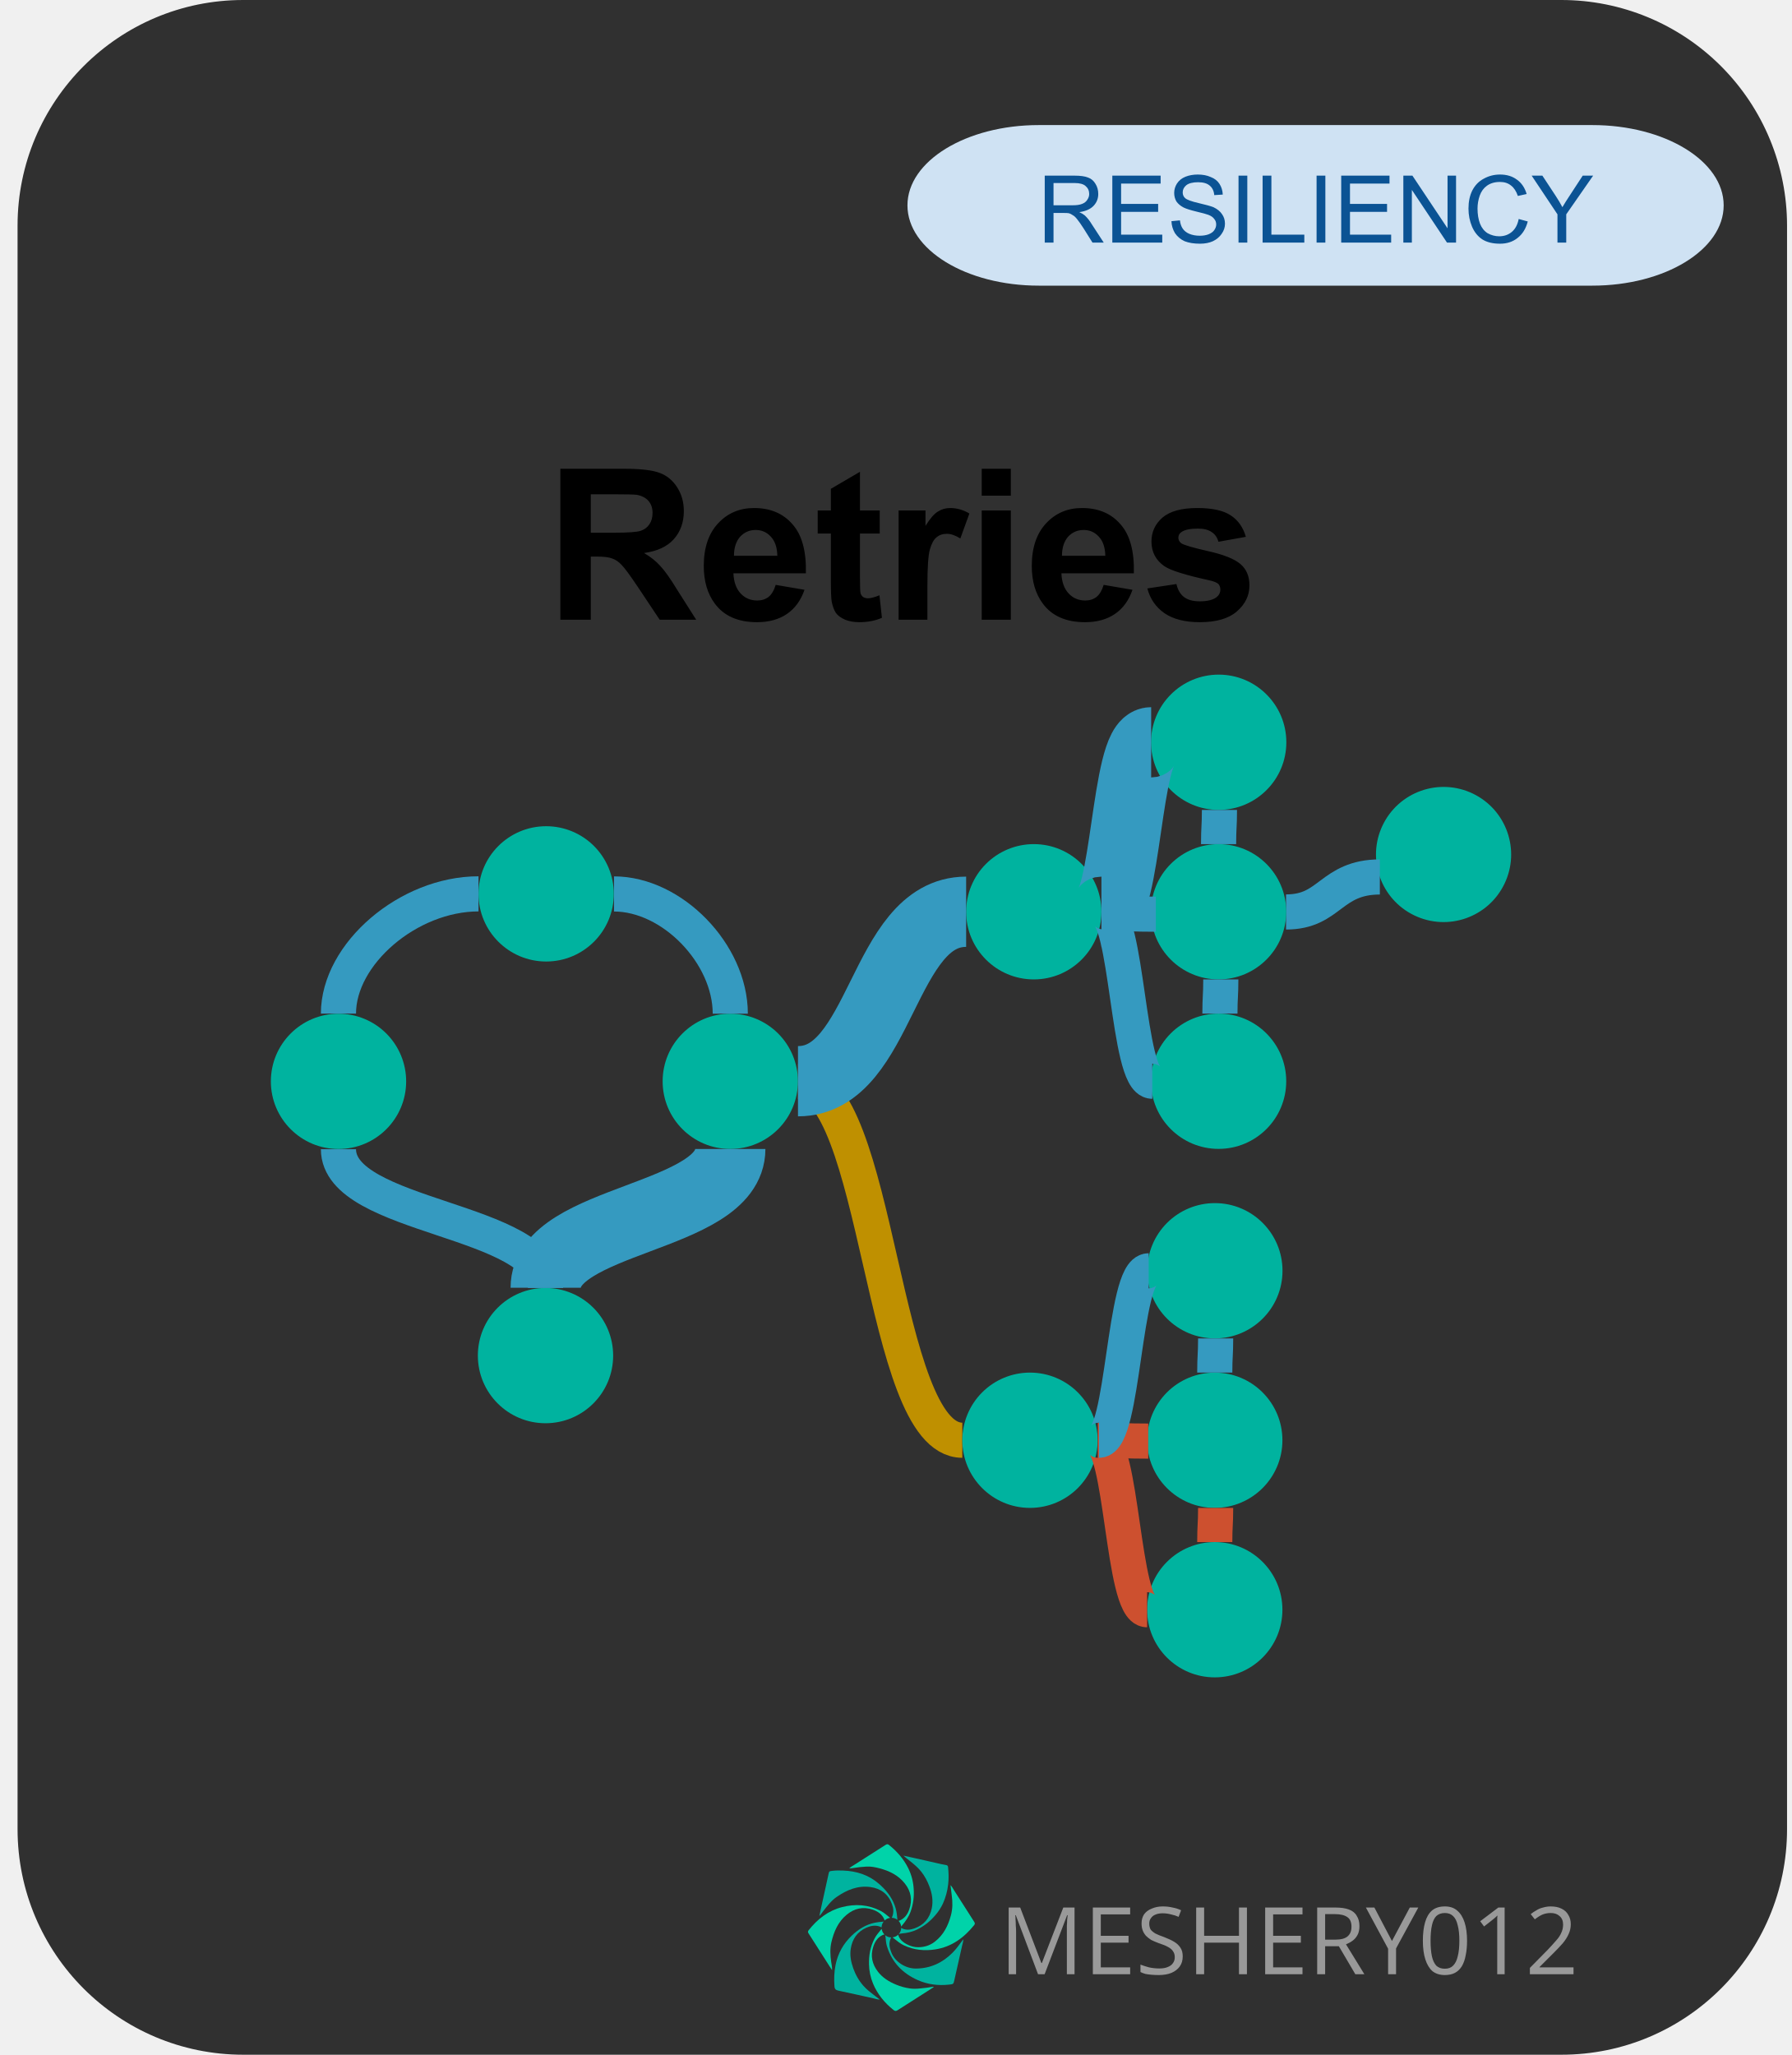
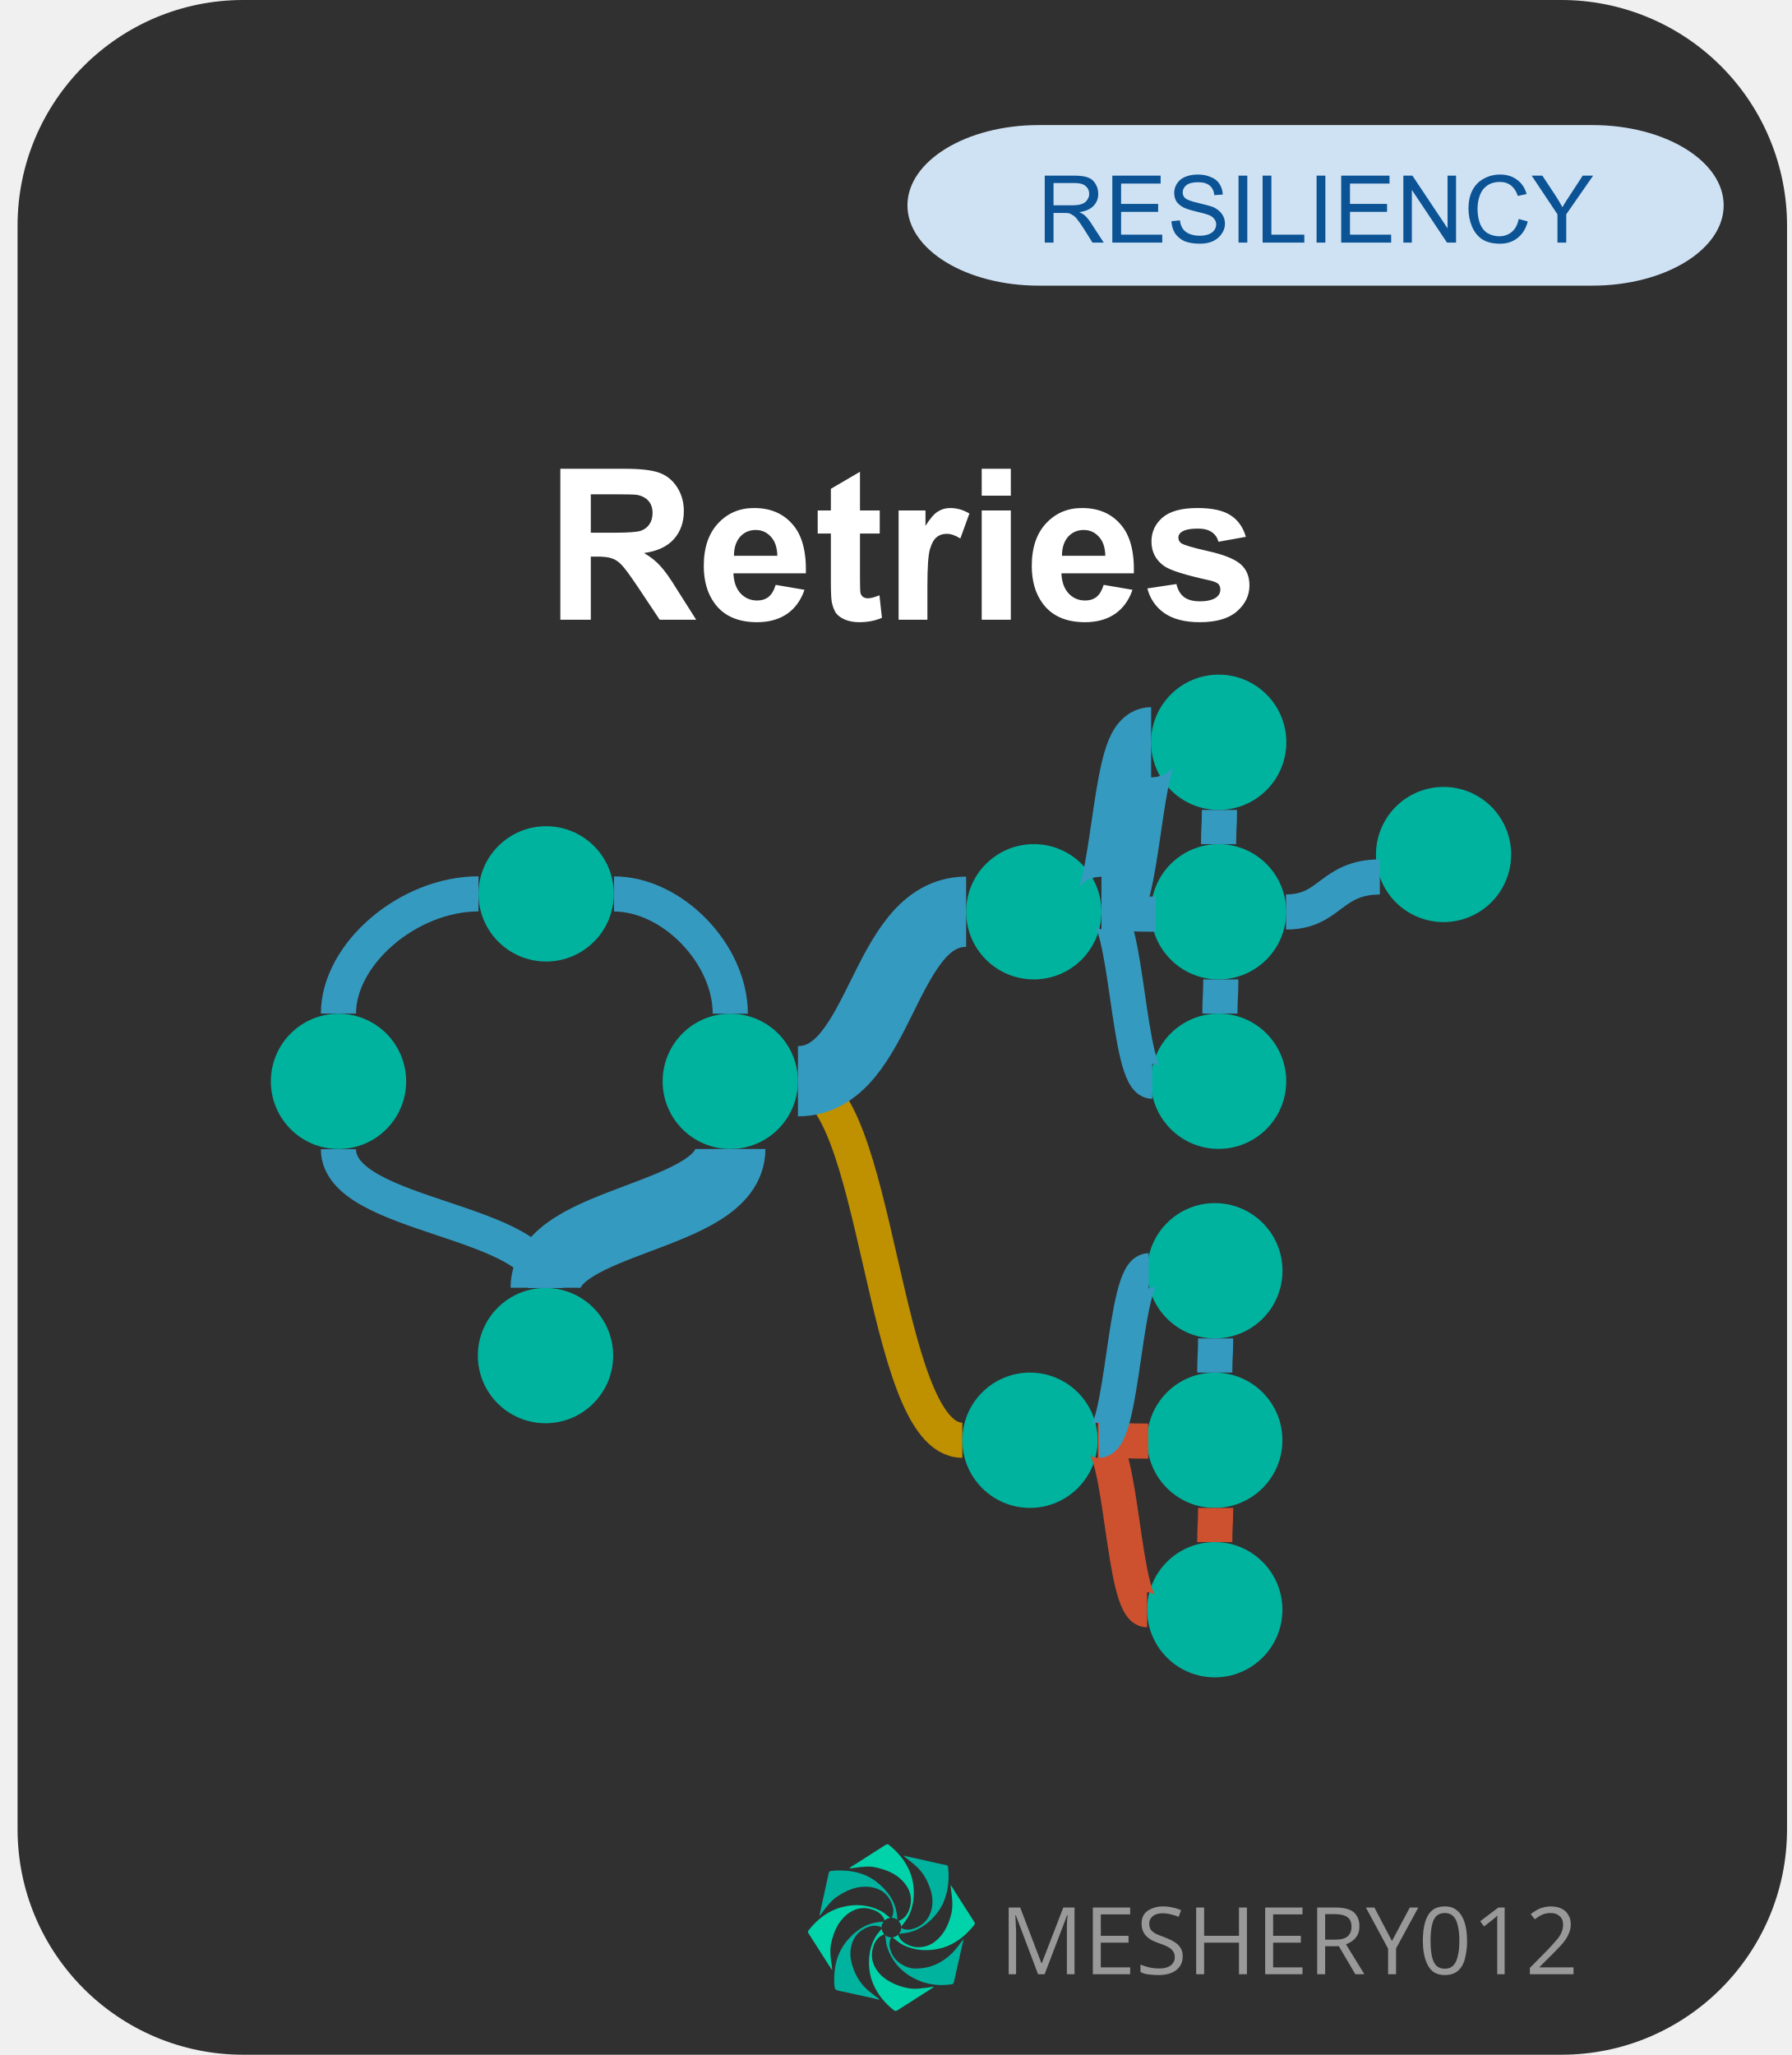
<svg xmlns="http://www.w3.org/2000/svg" width="102" height="117" viewBox="0 0 102 117" fill="none">
  <path fill-rule="evenodd" clip-rule="evenodd" d="M1 12.848C1 5.752 6.752 0 13.848 0H88.894C92.302 0 95.569 1.354 97.979 3.763C100.388 6.172 101.742 9.44 101.742 12.848V104.137C101.742 111.232 95.99 116.984 88.894 116.984H13.848C6.752 116.984 1 111.232 1 104.137V12.848Z" fill="#303030" />
-   <path d="M31.902 35.283V26.689H35.558C36.475 26.689 37.142 26.767 37.558 26.924C37.975 27.08 38.308 27.356 38.558 27.752C38.808 28.148 38.933 28.595 38.933 29.095C38.933 29.741 38.741 30.278 38.355 30.705C37.98 31.122 37.418 31.382 36.668 31.486C37.043 31.705 37.35 31.95 37.59 32.22C37.84 32.481 38.168 32.944 38.574 33.611L39.636 35.283H37.558L36.308 33.408C35.86 32.741 35.553 32.325 35.386 32.158C35.22 31.981 35.043 31.861 34.855 31.799C34.678 31.726 34.392 31.689 33.996 31.689H33.636V35.283H31.902ZM33.636 30.33H34.918C35.751 30.33 36.272 30.293 36.48 30.22C36.689 30.148 36.85 30.028 36.965 29.861C37.09 29.684 37.152 29.465 37.152 29.205C37.152 28.924 37.074 28.694 36.918 28.517C36.761 28.34 36.543 28.226 36.261 28.174C36.116 28.153 35.694 28.142 34.996 28.142H33.636V30.33ZM44.162 33.299L45.803 33.58C45.594 34.184 45.261 34.642 44.803 34.955C44.344 35.267 43.776 35.424 43.099 35.424C42.016 35.424 41.214 35.069 40.693 34.361C40.276 33.799 40.068 33.085 40.068 32.22C40.068 31.189 40.339 30.382 40.881 29.799C41.422 29.215 42.105 28.924 42.928 28.924C43.855 28.924 44.584 29.231 45.115 29.845C45.657 30.45 45.912 31.382 45.881 32.642H41.756C41.776 33.132 41.912 33.512 42.162 33.783C42.412 34.054 42.73 34.189 43.115 34.189C43.365 34.189 43.578 34.121 43.756 33.986C43.933 33.84 44.068 33.611 44.162 33.299ZM44.256 31.642C44.245 31.163 44.12 30.799 43.881 30.549C43.651 30.299 43.365 30.174 43.021 30.174C42.667 30.174 42.37 30.304 42.131 30.564C41.901 30.835 41.787 31.194 41.787 31.642H44.256ZM50.086 29.064V30.377H48.961V32.877C48.961 33.387 48.971 33.684 48.992 33.767C49.013 33.851 49.06 33.924 49.133 33.986C49.216 34.038 49.31 34.064 49.414 34.064C49.57 34.064 49.789 34.007 50.07 33.892L50.211 35.174C49.836 35.34 49.403 35.424 48.914 35.424C48.622 35.424 48.356 35.377 48.117 35.283C47.877 35.179 47.7 35.049 47.586 34.892C47.481 34.726 47.403 34.512 47.351 34.252C47.32 34.054 47.304 33.663 47.304 33.08V30.377H46.554V29.064H47.304V27.83L48.961 26.861V29.064H50.086ZM52.8 35.283H51.16V29.064H52.691V29.939C52.952 29.523 53.186 29.252 53.394 29.127C53.603 28.991 53.837 28.924 54.097 28.924C54.472 28.924 54.837 29.028 55.191 29.236L54.675 30.658C54.394 30.481 54.139 30.392 53.91 30.392C53.67 30.392 53.472 30.46 53.316 30.595C53.16 30.72 53.035 30.95 52.941 31.283C52.847 31.606 52.8 32.299 52.8 33.361V35.283ZM55.892 28.22V26.689H57.549V28.22H55.892ZM55.892 35.283V29.064H57.549V35.283H55.892ZM62.836 33.299L64.476 33.58C64.268 34.184 63.935 34.642 63.476 34.955C63.018 35.267 62.45 35.424 61.773 35.424C60.69 35.424 59.888 35.069 59.367 34.361C58.95 33.799 58.742 33.085 58.742 32.22C58.742 31.189 59.013 30.382 59.554 29.799C60.096 29.215 60.778 28.924 61.601 28.924C62.528 28.924 63.258 29.231 63.789 29.845C64.331 30.45 64.586 31.382 64.554 32.642H60.429C60.45 33.132 60.586 33.512 60.836 33.783C61.086 34.054 61.403 34.189 61.789 34.189C62.039 34.189 62.252 34.121 62.429 33.986C62.606 33.84 62.742 33.611 62.836 33.299ZM62.929 31.642C62.919 31.163 62.794 30.799 62.554 30.549C62.325 30.299 62.039 30.174 61.695 30.174C61.341 30.174 61.044 30.304 60.804 30.564C60.575 30.835 60.461 31.194 60.461 31.642H62.929ZM65.322 33.502L66.978 33.252C67.051 33.575 67.192 33.819 67.4 33.986C67.619 34.153 67.921 34.236 68.306 34.236C68.734 34.236 69.051 34.158 69.26 34.002C69.405 33.887 69.478 33.741 69.478 33.564C69.478 33.439 69.442 33.335 69.369 33.252C69.286 33.168 69.103 33.095 68.822 33.033C67.489 32.741 66.645 32.476 66.291 32.236C65.801 31.892 65.556 31.424 65.556 30.83C65.556 30.288 65.765 29.835 66.181 29.47C66.609 29.106 67.27 28.924 68.166 28.924C69.02 28.924 69.655 29.064 70.072 29.345C70.489 29.616 70.775 30.023 70.931 30.564L69.369 30.845C69.306 30.606 69.181 30.424 68.994 30.299C68.806 30.163 68.541 30.095 68.197 30.095C67.77 30.095 67.463 30.158 67.275 30.283C67.15 30.366 67.088 30.476 67.088 30.611C67.088 30.736 67.14 30.84 67.244 30.924C67.39 31.028 67.9 31.179 68.775 31.377C69.661 31.575 70.275 31.819 70.619 32.111C70.963 32.403 71.135 32.809 71.135 33.33C71.135 33.903 70.895 34.398 70.416 34.814C69.947 35.22 69.244 35.424 68.306 35.424C67.463 35.424 66.791 35.252 66.291 34.908C65.801 34.564 65.478 34.095 65.322 33.502Z" fill="black" />
+   <path d="M31.902 35.283V26.689H35.558C36.475 26.689 37.142 26.767 37.558 26.924C37.975 27.08 38.308 27.356 38.558 27.752C38.808 28.148 38.933 28.595 38.933 29.095C38.933 29.741 38.741 30.278 38.355 30.705C37.98 31.122 37.418 31.382 36.668 31.486C37.043 31.705 37.35 31.95 37.59 32.22C37.84 32.481 38.168 32.944 38.574 33.611L39.636 35.283H37.558L36.308 33.408C35.86 32.741 35.553 32.325 35.386 32.158C35.22 31.981 35.043 31.861 34.855 31.799C34.678 31.726 34.392 31.689 33.996 31.689H33.636V35.283H31.902ZM33.636 30.33H34.918C35.751 30.33 36.272 30.293 36.48 30.22C36.689 30.148 36.85 30.028 36.965 29.861C37.09 29.684 37.152 29.465 37.152 29.205C37.152 28.924 37.074 28.694 36.918 28.517C36.761 28.34 36.543 28.226 36.261 28.174C36.116 28.153 35.694 28.142 34.996 28.142H33.636V30.33ZM44.162 33.299L45.803 33.58C45.594 34.184 45.261 34.642 44.803 34.955C44.344 35.267 43.776 35.424 43.099 35.424C42.016 35.424 41.214 35.069 40.693 34.361C40.276 33.799 40.068 33.085 40.068 32.22C40.068 31.189 40.339 30.382 40.881 29.799C41.422 29.215 42.105 28.924 42.928 28.924C43.855 28.924 44.584 29.231 45.115 29.845C45.657 30.45 45.912 31.382 45.881 32.642H41.756C41.776 33.132 41.912 33.512 42.162 33.783C42.412 34.054 42.73 34.189 43.115 34.189C43.365 34.189 43.578 34.121 43.756 33.986C43.933 33.84 44.068 33.611 44.162 33.299ZM44.256 31.642C44.245 31.163 44.12 30.799 43.881 30.549C43.651 30.299 43.365 30.174 43.021 30.174C42.667 30.174 42.37 30.304 42.131 30.564C41.901 30.835 41.787 31.194 41.787 31.642H44.256ZM50.086 29.064V30.377H48.961V32.877C48.961 33.387 48.971 33.684 48.992 33.767C49.013 33.851 49.06 33.924 49.133 33.986C49.216 34.038 49.31 34.064 49.414 34.064C49.57 34.064 49.789 34.007 50.07 33.892L50.211 35.174C49.836 35.34 49.403 35.424 48.914 35.424C48.622 35.424 48.356 35.377 48.117 35.283C47.877 35.179 47.7 35.049 47.586 34.892C47.481 34.726 47.403 34.512 47.351 34.252C47.32 34.054 47.304 33.663 47.304 33.08V30.377H46.554V29.064H47.304V27.83L48.961 26.861V29.064H50.086ZM52.8 35.283H51.16V29.064H52.691V29.939C52.952 29.523 53.186 29.252 53.394 29.127C53.603 28.991 53.837 28.924 54.097 28.924C54.472 28.924 54.837 29.028 55.191 29.236L54.675 30.658C54.394 30.481 54.139 30.392 53.91 30.392C53.67 30.392 53.472 30.46 53.316 30.595C53.16 30.72 53.035 30.95 52.941 31.283C52.847 31.606 52.8 32.299 52.8 33.361V35.283ZM55.892 28.22V26.689H57.549V28.22H55.892ZM55.892 35.283V29.064H57.549V35.283H55.892ZM62.836 33.299L64.476 33.58C64.268 34.184 63.935 34.642 63.476 34.955C63.018 35.267 62.45 35.424 61.773 35.424C60.69 35.424 59.888 35.069 59.367 34.361C58.95 33.799 58.742 33.085 58.742 32.22C58.742 31.189 59.013 30.382 59.554 29.799C60.096 29.215 60.778 28.924 61.601 28.924C62.528 28.924 63.258 29.231 63.789 29.845C64.331 30.45 64.586 31.382 64.554 32.642H60.429C60.45 33.132 60.586 33.512 60.836 33.783C61.086 34.054 61.403 34.189 61.789 34.189C62.039 34.189 62.252 34.121 62.429 33.986C62.606 33.84 62.742 33.611 62.836 33.299ZM62.929 31.642C62.919 31.163 62.794 30.799 62.554 30.549C62.325 30.299 62.039 30.174 61.695 30.174C61.341 30.174 61.044 30.304 60.804 30.564C60.575 30.835 60.461 31.194 60.461 31.642H62.929ZM65.322 33.502L66.978 33.252C67.051 33.575 67.192 33.819 67.4 33.986C67.619 34.153 67.921 34.236 68.306 34.236C68.734 34.236 69.051 34.158 69.26 34.002C69.405 33.887 69.478 33.741 69.478 33.564C69.478 33.439 69.442 33.335 69.369 33.252C69.286 33.168 69.103 33.095 68.822 33.033C67.489 32.741 66.645 32.476 66.291 32.236C65.801 31.892 65.556 31.424 65.556 30.83C65.556 30.288 65.765 29.835 66.181 29.47C66.609 29.106 67.27 28.924 68.166 28.924C69.02 28.924 69.655 29.064 70.072 29.345C70.489 29.616 70.775 30.023 70.931 30.564L69.369 30.845C69.306 30.606 69.181 30.424 68.994 30.299C68.806 30.163 68.541 30.095 68.197 30.095C67.77 30.095 67.463 30.158 67.275 30.283C67.15 30.366 67.088 30.476 67.088 30.611C67.088 30.736 67.14 30.84 67.244 30.924C67.39 31.028 67.9 31.179 68.775 31.377C69.661 31.575 70.275 31.819 70.619 32.111C70.963 32.403 71.135 32.809 71.135 33.33C71.135 33.903 70.895 34.398 70.416 34.814C69.947 35.22 69.244 35.424 68.306 35.424C67.463 35.424 66.791 35.252 66.291 34.908C65.801 34.564 65.478 34.095 65.322 33.502Z" fill="white" />
  <path fill-rule="evenodd" clip-rule="evenodd" d="M59.14 7.121H90.658C94.787 7.121 98.134 9.168 98.134 11.692C98.134 14.217 94.787 16.263 90.658 16.263H59.14C55.011 16.263 51.664 14.217 51.664 11.692C51.664 9.168 55.011 7.121 59.14 7.121Z" fill="#CFE2F3" />
  <path d="M59.48 13.812V10H61.167C61.511 10 61.772 10.036 61.949 10.109C62.126 10.171 62.266 10.291 62.37 10.468C62.475 10.635 62.527 10.828 62.527 11.046C62.527 11.307 62.438 11.531 62.261 11.718C62.084 11.906 61.813 12.026 61.449 12.078C61.584 12.14 61.688 12.203 61.761 12.265C61.907 12.401 62.042 12.572 62.167 12.781L62.839 13.812H62.199L61.699 13.015C61.553 12.786 61.433 12.614 61.339 12.5C61.245 12.375 61.157 12.291 61.074 12.25C61.001 12.197 60.928 12.161 60.855 12.14C60.792 12.13 60.699 12.125 60.574 12.125H59.98V13.812H59.48ZM59.98 11.687H61.074C61.303 11.687 61.48 11.661 61.605 11.609C61.74 11.557 61.839 11.479 61.902 11.375C61.975 11.27 62.011 11.161 62.011 11.046C62.011 10.859 61.943 10.708 61.808 10.593C61.683 10.479 61.475 10.421 61.183 10.421H59.98V11.687ZM63.328 13.812V10H66.078V10.453H63.828V11.609H65.937V12.062H63.828V13.359H66.171V13.812H63.328ZM66.694 12.593L67.178 12.546C67.199 12.734 67.251 12.89 67.335 13.015C67.418 13.14 67.543 13.239 67.71 13.312C67.887 13.385 68.085 13.421 68.303 13.421C68.491 13.421 68.657 13.395 68.803 13.343C68.96 13.281 69.069 13.203 69.131 13.109C69.204 13.005 69.241 12.895 69.241 12.781C69.241 12.656 69.204 12.552 69.131 12.468C69.069 12.375 68.96 12.296 68.803 12.234C68.699 12.192 68.47 12.13 68.116 12.046C67.772 11.963 67.527 11.885 67.381 11.812C67.204 11.718 67.069 11.604 66.975 11.468C66.892 11.322 66.85 11.161 66.85 10.984C66.85 10.796 66.902 10.619 67.006 10.453C67.121 10.276 67.282 10.145 67.491 10.062C67.699 9.979 67.933 9.937 68.194 9.937C68.475 9.937 68.72 9.984 68.928 10.078C69.147 10.161 69.314 10.291 69.428 10.468C69.543 10.645 69.605 10.848 69.616 11.078L69.131 11.109C69.111 10.869 69.022 10.687 68.866 10.562C68.72 10.437 68.501 10.375 68.21 10.375C67.907 10.375 67.683 10.432 67.538 10.546C67.402 10.661 67.335 10.796 67.335 10.953C67.335 11.088 67.381 11.197 67.475 11.281C67.579 11.375 67.835 11.468 68.241 11.562C68.647 11.656 68.928 11.734 69.085 11.796C69.303 11.901 69.465 12.031 69.569 12.187C69.683 12.343 69.741 12.526 69.741 12.734C69.741 12.942 69.678 13.135 69.553 13.312C69.439 13.489 69.272 13.63 69.053 13.734C68.845 13.828 68.6 13.875 68.319 13.875C67.975 13.875 67.683 13.828 67.444 13.734C67.215 13.63 67.032 13.479 66.897 13.281C66.772 13.072 66.704 12.843 66.694 12.593ZM70.513 13.812V10H71.013V13.812H70.513ZM71.884 13.812V10H72.384V13.359H74.259V13.812H71.884ZM74.957 13.812V10H75.457V13.812H74.957ZM76.359 13.812V10H79.109V10.453H76.859V11.609H78.969V12.062H76.859V13.359H79.203V13.812H76.359ZM79.897 13.812V10H80.413L82.413 13V10H82.897V13.812H82.382L80.382 10.812V13.812H79.897ZM86.464 12.468L86.98 12.609C86.875 13.015 86.683 13.328 86.401 13.546C86.131 13.765 85.797 13.875 85.401 13.875C84.985 13.875 84.646 13.791 84.386 13.625C84.136 13.458 83.943 13.218 83.808 12.906C83.672 12.583 83.605 12.239 83.605 11.875C83.605 11.479 83.677 11.135 83.823 10.843C83.98 10.541 84.198 10.317 84.48 10.171C84.761 10.015 85.068 9.937 85.401 9.937C85.787 9.937 86.11 10.036 86.37 10.234C86.631 10.421 86.813 10.692 86.917 11.046L86.417 11.156C86.323 10.885 86.193 10.687 86.026 10.562C85.86 10.427 85.651 10.359 85.401 10.359C85.099 10.359 84.849 10.432 84.651 10.578C84.464 10.713 84.329 10.901 84.245 11.14C84.162 11.38 84.12 11.625 84.12 11.875C84.12 12.197 84.167 12.484 84.261 12.734C84.355 12.973 84.5 13.156 84.698 13.281C84.907 13.395 85.125 13.453 85.355 13.453C85.636 13.453 85.875 13.369 86.073 13.203C86.271 13.036 86.401 12.791 86.464 12.468ZM88.671 13.812V12.203L87.202 10H87.812L88.562 11.14C88.708 11.359 88.838 11.578 88.952 11.796C89.067 11.598 89.208 11.375 89.374 11.125L90.109 10H90.702L89.171 12.203V13.812H88.671Z" fill="#0B5394" />
  <path d="M54.788 81.999C52.448 81.999 51.277 76.892 50.108 71.786C48.939 66.679 47.772 61.572 45.436 61.572" stroke="#BF9000" stroke-width="2" stroke-miterlimit="10" stroke-linejoin="round" />
  <path fill-rule="evenodd" clip-rule="evenodd" d="M27.243 50.891C27.243 48.764 28.968 47.04 31.095 47.04C32.116 47.04 33.096 47.445 33.818 48.168C34.54 48.89 34.946 49.87 34.946 50.891C34.946 53.018 33.222 54.743 31.095 54.743C28.968 54.743 27.243 53.018 27.243 50.891Z" fill="#00B39F" />
  <path fill-rule="evenodd" clip-rule="evenodd" d="M15.421 61.566C15.421 59.439 17.145 57.715 19.273 57.715C20.294 57.715 21.274 58.12 21.996 58.843C22.718 59.565 23.124 60.545 23.124 61.566C23.124 63.693 21.4 65.418 19.273 65.418C17.145 65.418 15.421 63.693 15.421 61.566Z" fill="#00B39F" />
  <path d="M27.243 50.891C23.256 50.891 19.269 54.3 19.269 57.708" stroke="#359AC0" stroke-width="2" stroke-miterlimit="10" stroke-linejoin="round" />
  <path fill-rule="evenodd" clip-rule="evenodd" d="M80.526 52.12C78.609 51.203 77.799 48.905 78.717 46.989C79.157 46.068 79.946 45.361 80.908 45.022C81.87 44.682 82.928 44.739 83.848 45.18C85.765 46.097 86.575 48.395 85.657 50.311C84.74 52.228 82.442 53.038 80.526 52.12Z" fill="#00B39F" />
  <path fill-rule="evenodd" clip-rule="evenodd" d="M37.726 61.565C37.726 59.437 39.45 57.713 41.577 57.713C42.599 57.713 43.578 58.119 44.301 58.841C45.023 59.563 45.429 60.543 45.429 61.565C45.429 63.692 43.704 65.416 41.577 65.416C39.45 65.416 37.726 63.692 37.726 61.565Z" fill="#00B39F" />
  <path fill-rule="evenodd" clip-rule="evenodd" d="M27.206 77.18C27.206 75.052 28.931 73.328 31.058 73.328C32.079 73.328 33.059 73.734 33.781 74.456C34.504 75.178 34.909 76.158 34.909 77.18C34.909 79.307 33.185 81.031 31.058 81.031C28.931 81.031 27.206 79.307 27.206 77.18Z" fill="#00B39F" />
  <path d="M41.577 65.416C41.577 67.394 38.95 68.385 36.323 69.372C33.696 70.36 31.069 71.344 31.069 73.316" stroke="#359AC0" stroke-width="4" stroke-miterlimit="10" stroke-linejoin="round" />
  <path d="M78.559 49.929C77.171 49.929 76.452 50.427 75.784 50.926C75.117 51.424 74.501 51.922 73.218 51.922" stroke="#359AC0" stroke-width="2" stroke-miterlimit="10" stroke-linejoin="round" />
  <path d="M31.058 73.328C31.058 71.35 28.11 70.36 25.163 69.373C22.216 68.385 19.269 67.4 19.269 65.428" stroke="#359AC0" stroke-width="2" stroke-miterlimit="10" stroke-linejoin="round" />
  <path d="M41.577 57.713C41.577 54.304 38.267 50.896 34.957 50.896" stroke="#359AC0" stroke-width="2" stroke-miterlimit="10" stroke-linejoin="round" />
  <path fill-rule="evenodd" clip-rule="evenodd" d="M69.378 65.411C67.251 65.411 65.526 63.687 65.526 61.56C65.526 60.538 65.932 59.559 66.654 58.836C67.377 58.114 68.356 57.708 69.378 57.708C71.505 57.708 73.229 59.433 73.229 61.56C73.229 63.687 71.505 65.411 69.378 65.411Z" fill="#00B39F" />
  <path fill-rule="evenodd" clip-rule="evenodd" d="M58.857 55.762C56.73 55.762 55.005 54.038 55.005 51.91C55.005 50.889 55.411 49.909 56.133 49.187C56.856 48.465 57.835 48.059 58.857 48.059C60.984 48.059 62.708 49.783 62.708 51.91C62.708 54.038 60.984 55.762 58.857 55.762Z" fill="#00B39F" />
  <path fill-rule="evenodd" clip-rule="evenodd" d="M69.378 55.762C67.251 55.762 65.526 54.038 65.526 51.91C65.526 50.889 65.932 49.909 66.654 49.187C67.377 48.465 68.356 48.059 69.378 48.059C71.505 48.059 73.229 49.783 73.229 51.91C73.229 54.038 71.505 55.762 69.378 55.762Z" fill="#00B39F" />
  <path d="M65.603 61.56C64.898 61.56 64.545 59.148 64.194 56.736C63.843 54.324 63.496 51.913 62.797 51.913" stroke="#359AC0" stroke-width="2" stroke-miterlimit="10" stroke-linejoin="round" />
  <path d="M69.454 57.708C69.454 57.222 69.467 56.978 69.479 56.735C69.491 56.492 69.504 56.25 69.504 55.764" stroke="#359AC0" stroke-width="2" stroke-miterlimit="10" stroke-linejoin="round" />
  <path d="M55.005 51.91C52.611 51.91 51.414 54.322 50.217 56.734C49.02 59.146 47.824 61.558 45.432 61.558" stroke="#359AC0" stroke-width="4" stroke-miterlimit="10" stroke-linejoin="round" />
  <path fill-rule="evenodd" clip-rule="evenodd" d="M69.383 46.112C67.256 46.112 65.532 44.388 65.532 42.261C65.532 41.239 65.937 40.26 66.66 39.538C67.382 38.815 68.362 38.409 69.383 38.409C71.51 38.409 73.235 40.134 73.235 42.261C73.235 44.388 71.51 46.112 69.383 46.112Z" fill="#00B39F" />
  <path d="M69.378 48.059C69.378 47.572 69.39 47.329 69.402 47.086C69.415 46.843 69.427 46.6 69.427 46.115" stroke="#359AC0" stroke-width="2" stroke-miterlimit="10" stroke-linejoin="round" />
  <path d="M62.708 51.91C63.414 51.91 63.766 49.499 64.12 47.087C64.474 44.675 64.829 42.263 65.539 42.263" stroke="#359AC0" stroke-width="4" stroke-miterlimit="10" stroke-linejoin="round" />
  <path fill-rule="evenodd" clip-rule="evenodd" d="M69.16 95.5C67.033 95.5 65.309 93.776 65.309 91.649C65.309 90.627 65.715 89.647 66.437 88.925C67.159 88.203 68.139 87.797 69.16 87.797C71.287 87.797 73.012 89.521 73.012 91.649C73.012 93.776 71.287 95.5 69.16 95.5Z" fill="#00B39F" />
  <path fill-rule="evenodd" clip-rule="evenodd" d="M58.639 85.851C56.512 85.851 54.788 84.126 54.788 81.999C54.788 80.978 55.194 79.998 55.916 79.276C56.638 78.553 57.618 78.148 58.639 78.148C60.767 78.148 62.491 79.872 62.491 81.999C62.491 84.126 60.767 85.851 58.639 85.851Z" fill="#00B39F" />
  <path fill-rule="evenodd" clip-rule="evenodd" d="M69.16 85.851C67.033 85.851 65.309 84.126 65.309 81.999C65.309 80.978 65.715 79.998 66.437 79.276C67.159 78.553 68.139 78.148 69.16 78.148C71.287 78.148 73.012 79.872 73.012 81.999C73.012 84.126 71.287 85.851 69.16 85.851Z" fill="#00B39F" />
  <path d="M65.309 91.649C64.604 91.649 64.251 89.237 63.9 86.825C63.549 84.413 63.202 82.001 62.503 82.001" stroke="#CD502F" stroke-width="2" stroke-miterlimit="10" stroke-linejoin="round" />
  <path d="M62.568 81.999C63.272 81.999 63.626 82.011 63.977 82.024C64.327 82.036 64.675 82.048 65.373 82.048" stroke="#CD502F" stroke-width="2" stroke-miterlimit="10" stroke-linejoin="round" />
  <path d="M69.16 87.797C69.16 87.311 69.173 87.067 69.185 86.824C69.197 86.581 69.21 86.338 69.21 85.853" stroke="#CD502F" stroke-width="2" stroke-miterlimit="10" stroke-linejoin="round" />
  <path fill-rule="evenodd" clip-rule="evenodd" d="M69.166 76.201C67.039 76.201 65.314 74.477 65.314 72.35C65.314 71.328 65.72 70.349 66.442 69.626C67.165 68.904 68.144 68.498 69.166 68.498C71.293 68.498 73.017 70.223 73.017 72.35C73.017 74.477 71.293 76.201 69.166 76.201Z" fill="#00B39F" />
  <path d="M69.16 78.148C69.16 77.661 69.173 77.418 69.185 77.174C69.197 76.931 69.21 76.689 69.21 76.203" stroke="#359AC0" stroke-width="2" stroke-miterlimit="10" stroke-linejoin="round" />
  <path d="M62.568 81.999C63.274 81.999 63.626 79.587 63.979 77.175C64.333 74.764 64.689 72.352 65.398 72.352" stroke="#359AC0" stroke-width="2" stroke-miterlimit="10" stroke-linejoin="round" />
  <path d="M59.099 112.401L57.833 109.041H57.802C57.813 109.104 57.818 109.187 57.818 109.291C57.828 109.395 57.833 109.51 57.833 109.635C57.844 109.75 57.849 109.869 57.849 109.994V112.401H57.427V108.604H58.083L59.287 111.76H59.318L60.537 108.604H61.177V112.401H60.74V109.963C60.74 109.849 60.74 109.739 60.74 109.635C60.75 109.52 60.755 109.411 60.755 109.307C60.766 109.203 60.776 109.114 60.787 109.041H60.755L59.474 112.401H59.099ZM64.344 112.401H62.219V108.604H64.344V108.994H62.672V110.213H64.251V110.604H62.672V112.01H64.344V112.401ZM67.336 111.385C67.336 111.614 67.279 111.807 67.164 111.963C67.05 112.119 66.894 112.239 66.696 112.323C66.498 112.406 66.258 112.448 65.977 112.448C65.841 112.448 65.706 112.442 65.571 112.432C65.446 112.421 65.326 112.406 65.211 112.385C65.107 112.354 65.013 112.317 64.93 112.276V111.854C65.065 111.906 65.227 111.958 65.414 112.01C65.602 112.052 65.8 112.073 66.008 112.073C66.196 112.073 66.352 112.046 66.477 111.994C66.612 111.942 66.711 111.869 66.774 111.776C66.847 111.682 66.883 111.567 66.883 111.432C66.883 111.296 66.852 111.187 66.789 111.104C66.737 111.01 66.644 110.927 66.508 110.854C66.383 110.781 66.206 110.708 65.977 110.635C65.81 110.573 65.664 110.51 65.539 110.448C65.425 110.375 65.326 110.296 65.243 110.213C65.159 110.119 65.097 110.015 65.055 109.901C65.013 109.786 64.993 109.656 64.993 109.51C64.993 109.312 65.039 109.14 65.133 108.994C65.237 108.849 65.383 108.739 65.571 108.666C65.758 108.583 65.966 108.541 66.196 108.541C66.404 108.541 66.591 108.562 66.758 108.604C66.935 108.635 67.097 108.687 67.243 108.76L67.102 109.135C66.966 109.073 66.821 109.026 66.664 108.994C66.508 108.953 66.352 108.932 66.196 108.932C66.029 108.932 65.888 108.958 65.774 109.01C65.67 109.052 65.586 109.119 65.524 109.213C65.461 109.296 65.43 109.395 65.43 109.51C65.43 109.645 65.456 109.76 65.508 109.854C65.571 109.937 65.664 110.015 65.789 110.088C65.914 110.151 66.081 110.218 66.289 110.291C66.508 110.375 66.696 110.463 66.852 110.557C67.008 110.651 67.128 110.765 67.211 110.901C67.295 111.026 67.336 111.187 67.336 111.385ZM70.992 112.401H70.539V110.604H68.555V112.401H68.102V108.604H68.555V110.213H70.539V108.604H70.992V112.401ZM74.155 112.401H72.03V108.604H74.155V108.994H72.483V110.213H74.061V110.604H72.483V112.01H74.155V112.401ZM76.022 108.604C76.335 108.604 76.59 108.64 76.788 108.713C76.996 108.786 77.147 108.906 77.241 109.073C77.345 109.229 77.397 109.427 77.397 109.666C77.397 109.864 77.361 110.031 77.288 110.166C77.215 110.302 77.121 110.411 77.006 110.494C76.892 110.578 76.767 110.645 76.631 110.698L77.678 112.401H77.163L76.225 110.807H75.444V112.401H74.991V108.604H76.022ZM75.991 108.979H75.444V110.432H76.038C76.35 110.432 76.579 110.369 76.725 110.244C76.871 110.119 76.944 109.937 76.944 109.698C76.944 109.437 76.866 109.255 76.71 109.151C76.553 109.036 76.314 108.979 75.991 108.979ZM79.248 110.51L80.264 108.604H80.748L79.482 110.932V112.401H79.029V110.948L77.764 108.604H78.248L79.248 110.51ZM83.524 110.494C83.524 110.807 83.498 111.083 83.446 111.323C83.404 111.562 83.331 111.77 83.227 111.948C83.123 112.114 82.993 112.239 82.836 112.323C82.68 112.406 82.487 112.448 82.258 112.448C81.977 112.448 81.743 112.375 81.555 112.229C81.378 112.073 81.243 111.849 81.149 111.557C81.055 111.265 81.008 110.911 81.008 110.494C81.008 110.088 81.05 109.739 81.133 109.448C81.216 109.156 81.347 108.932 81.524 108.776C81.711 108.619 81.956 108.541 82.258 108.541C82.55 108.541 82.784 108.619 82.961 108.776C83.149 108.932 83.289 109.156 83.383 109.448C83.477 109.739 83.524 110.088 83.524 110.494ZM81.446 110.494C81.446 110.849 81.472 111.145 81.524 111.385C81.576 111.614 81.659 111.791 81.774 111.916C81.899 112.031 82.06 112.088 82.258 112.088C82.456 112.088 82.612 112.031 82.727 111.916C82.852 111.791 82.94 111.614 82.993 111.385C83.055 111.145 83.086 110.849 83.086 110.494C83.086 110.14 83.055 109.849 82.993 109.619C82.94 109.38 82.852 109.203 82.727 109.088C82.612 108.974 82.456 108.916 82.258 108.916C82.06 108.916 81.899 108.974 81.774 109.088C81.659 109.203 81.576 109.38 81.524 109.619C81.472 109.849 81.446 110.14 81.446 110.494ZM85.664 112.401H85.242V109.713C85.242 109.609 85.242 109.52 85.242 109.448C85.242 109.375 85.242 109.307 85.242 109.244C85.242 109.182 85.247 109.119 85.258 109.057C85.206 109.109 85.154 109.156 85.102 109.198C85.06 109.229 85.002 109.276 84.93 109.338L84.492 109.682L84.273 109.385L85.305 108.604H85.664V112.401ZM89.585 112.401H87.101V112.041L88.117 111.01C88.304 110.812 88.46 110.64 88.585 110.494C88.721 110.349 88.82 110.203 88.882 110.057C88.955 109.911 88.992 109.75 88.992 109.573C88.992 109.364 88.924 109.203 88.789 109.088C88.664 108.974 88.497 108.916 88.289 108.916C88.112 108.916 87.95 108.948 87.804 109.01C87.669 109.073 87.528 109.161 87.382 109.276L87.148 108.979C87.252 108.895 87.362 108.823 87.476 108.76C87.591 108.687 87.716 108.635 87.851 108.604C87.997 108.562 88.143 108.541 88.289 108.541C88.528 108.541 88.731 108.583 88.898 108.666C89.075 108.75 89.205 108.869 89.289 109.026C89.382 109.171 89.429 109.349 89.429 109.557C89.429 109.755 89.388 109.942 89.304 110.119C89.231 110.286 89.122 110.458 88.976 110.635C88.83 110.802 88.664 110.979 88.476 111.166L87.648 111.994V112.01H89.585V112.401Z" fill="#999999" />
  <path d="M63 52C63.705 52 64.058 52.012 64.409 52.025C64.76 52.037 65.107 52.049 65.806 52.049" stroke="#359AC0" stroke-width="2" stroke-miterlimit="10" stroke-linejoin="round" />
  <g clip-path="url(#clip0_5562_24509)">
    <path d="M52.44 106.55C52.648 106.81 52.8 107.1 52.916 107.41C53.067 107.808 53.136 108.223 53.05 108.643C52.934 109.207 52.604 109.605 52.052 109.796C51.838 109.87 51.615 109.9 51.394 109.807C51.363 109.796 51.335 109.78 51.309 109.761C51.306 109.892 51.257 110.018 51.169 110.117C51.198 110.104 51.229 110.095 51.26 110.091C51.291 110.085 51.323 110.081 51.352 110.078C51.648 110.054 51.932 109.991 52.202 109.862C52.618 109.663 52.967 109.379 53.263 109.027C53.433 108.83 53.575 108.61 53.685 108.375C53.841 108.027 53.941 107.657 53.982 107.279C54.02 106.952 54.01 106.632 53.977 106.308C53.969 106.23 53.936 106.198 53.866 106.186C53.685 106.154 53.505 106.118 53.328 106.074C52.864 105.962 52.397 105.866 51.932 105.759C51.767 105.72 51.601 105.686 51.435 105.649C51.557 105.765 51.687 105.86 51.814 105.961C52.038 106.14 52.259 106.324 52.44 106.55Z" fill="#00B39F" />
    <path d="M47.336 110.569C47.478 109.971 47.713 109.422 48.199 109.018C48.641 108.65 49.142 108.535 49.693 108.727C49.972 108.823 50.211 108.979 50.337 109.262C50.35 109.287 50.359 109.314 50.364 109.342C50.451 109.259 50.562 109.206 50.681 109.192C50.673 109.187 50.666 109.182 50.657 109.175C50.488 109.039 50.327 108.89 50.13 108.79C49.43 108.433 48.695 108.387 47.948 108.578C47.156 108.779 46.544 109.259 46.042 109.892C45.985 109.963 45.99 110.008 46.036 110.08C46.426 110.686 46.812 111.295 47.199 111.903C47.25 111.983 47.303 112.062 47.373 112.168C47.381 111.989 47.343 111.846 47.323 111.702C47.27 111.323 47.246 110.945 47.336 110.569Z" fill="#00D3A9" />
    <path d="M48.528 106.362C48.797 106.317 49.069 106.287 49.341 106.272C49.588 106.259 49.83 106.308 50.069 106.37C50.635 106.518 51.142 106.765 51.514 107.234C51.87 107.681 51.955 108.182 51.764 108.719C51.667 108.994 51.502 109.222 51.221 109.345C51.202 109.355 51.18 109.361 51.158 109.362C51.243 109.452 51.295 109.567 51.307 109.69C51.32 109.669 51.334 109.65 51.35 109.632C51.556 109.387 51.742 109.13 51.849 108.823C51.99 108.421 52.048 107.994 52.021 107.569C52.001 107.153 51.896 106.746 51.713 106.372C51.45 105.842 51.072 105.406 50.61 105.039C50.541 104.984 50.491 104.991 50.419 105.037C49.824 105.419 49.226 105.796 48.631 106.177C48.539 106.236 48.439 106.287 48.35 106.371C48.41 106.375 48.469 106.372 48.528 106.362V106.362Z" fill="#00D3A9" />
    <path d="M46.856 108.825C47.09 108.529 47.314 108.223 47.629 108.004C48.212 107.6 48.841 107.338 49.564 107.439C50.147 107.521 50.568 107.838 50.779 108.4C50.869 108.641 50.897 108.89 50.791 109.14C50.785 109.156 50.776 109.172 50.766 109.187C50.886 109.19 51.001 109.232 51.095 109.306C51.093 109.298 51.091 109.289 51.089 109.281C51.084 109.25 51.084 109.218 51.081 109.188C51.063 108.942 51.023 108.702 50.934 108.469C50.747 107.976 50.427 107.585 50.031 107.245C49.449 106.743 48.762 106.528 48.008 106.499C47.794 106.491 47.579 106.489 47.365 106.517C47.217 106.537 47.206 106.538 47.174 106.684C47.036 107.312 46.898 107.94 46.759 108.569C46.723 108.732 46.688 108.896 46.648 109.083C46.743 108.997 46.793 108.905 46.856 108.825Z" fill="#00B39F" />
    <path d="M55.465 109.419C55.074 108.81 54.687 108.198 54.296 107.589C54.244 107.508 54.203 107.418 54.116 107.328C54.141 107.541 54.159 107.726 54.185 107.91C54.24 108.293 54.24 108.674 54.138 109.051C53.979 109.644 53.714 110.171 53.215 110.554C52.941 110.765 52.625 110.86 52.285 110.864C52.047 110.868 51.82 110.799 51.609 110.686C51.425 110.587 51.269 110.459 51.176 110.266C51.147 110.205 51.135 110.168 51.144 110.144C51.054 110.233 50.937 110.289 50.811 110.303C50.844 110.324 50.875 110.347 50.905 110.373C51.079 110.515 51.254 110.657 51.459 110.755C52.032 111.027 52.637 111.084 53.253 110.987C54.182 110.842 54.886 110.32 55.463 109.603C55.515 109.537 55.509 109.487 55.465 109.419Z" fill="#00D3A9" />
    <path d="M54.234 111.174C53.659 111.753 52.968 112.076 52.138 112.078C51.559 112.08 50.945 111.699 50.739 111.142C50.654 110.911 50.597 110.676 50.685 110.433C50.708 110.368 50.724 110.327 50.742 110.307C50.616 110.305 50.494 110.261 50.397 110.182C50.407 110.213 50.413 110.245 50.416 110.278C50.434 110.457 50.443 110.638 50.497 110.81C50.782 111.73 51.395 112.359 52.261 112.74C52.815 112.984 53.404 113.058 54.01 112.995C54.28 112.967 54.282 112.972 54.335 112.735C54.484 112.081 54.633 111.426 54.777 110.771C54.802 110.661 54.846 110.552 54.843 110.409C54.809 110.455 54.791 110.479 54.773 110.504C54.605 110.736 54.436 110.971 54.234 111.174Z" fill="#00B39F" />
    <path d="M49.159 113.063C48.895 112.767 48.706 112.425 48.574 112.053C48.449 111.698 48.376 111.332 48.436 110.952C48.522 110.399 48.803 109.986 49.319 109.755C49.569 109.643 49.834 109.59 50.106 109.695C50.136 109.704 50.164 109.718 50.191 109.735C50.193 109.615 50.234 109.498 50.308 109.404C50.286 109.408 50.264 109.411 50.241 109.412C50.093 109.422 49.945 109.44 49.8 109.469C49.295 109.576 48.877 109.839 48.509 110.187C48.019 110.65 47.703 111.212 47.57 111.876C47.49 112.279 47.478 112.684 47.509 113.093C47.521 113.25 47.586 113.307 47.744 113.339C48.405 113.473 49.061 113.63 49.72 113.773C49.832 113.798 49.943 113.84 50.091 113.844C49.983 113.761 49.899 113.697 49.815 113.633C49.584 113.457 49.353 113.281 49.159 113.063Z" fill="#00B39F" />
    <path d="M53.099 113.118C52.864 113.16 52.627 113.188 52.391 113.211C52.197 113.23 52.001 113.239 51.81 113.211C51.536 113.172 51.267 113.099 51.011 112.992C50.613 112.826 50.252 112.605 49.984 112.258C49.66 111.838 49.551 111.37 49.711 110.86C49.801 110.571 49.949 110.313 50.242 110.173C50.294 110.148 50.33 110.136 50.355 110.14C50.267 110.052 50.211 109.938 50.196 109.814C50.183 109.833 50.169 109.851 50.154 109.868C50.02 110.031 49.882 110.191 49.785 110.381C49.549 110.839 49.463 111.325 49.476 111.838C49.483 112.216 49.561 112.589 49.706 112.938C49.959 113.541 50.362 114.033 50.873 114.439C50.952 114.503 51.01 114.51 51.099 114.452C51.614 114.119 52.133 113.792 52.65 113.463C52.821 113.353 52.992 113.244 53.165 113.132C53.156 113.124 53.146 113.118 53.134 113.116C53.122 113.113 53.11 113.114 53.099 113.118V113.118Z" fill="#00D3A9" />
  </g>
  <defs>
    <clipPath id="clip0_5562_24509">
      <rect width="9.5" height="9.493" fill="white" transform="translate(46 105)" />
    </clipPath>
  </defs>
</svg>
